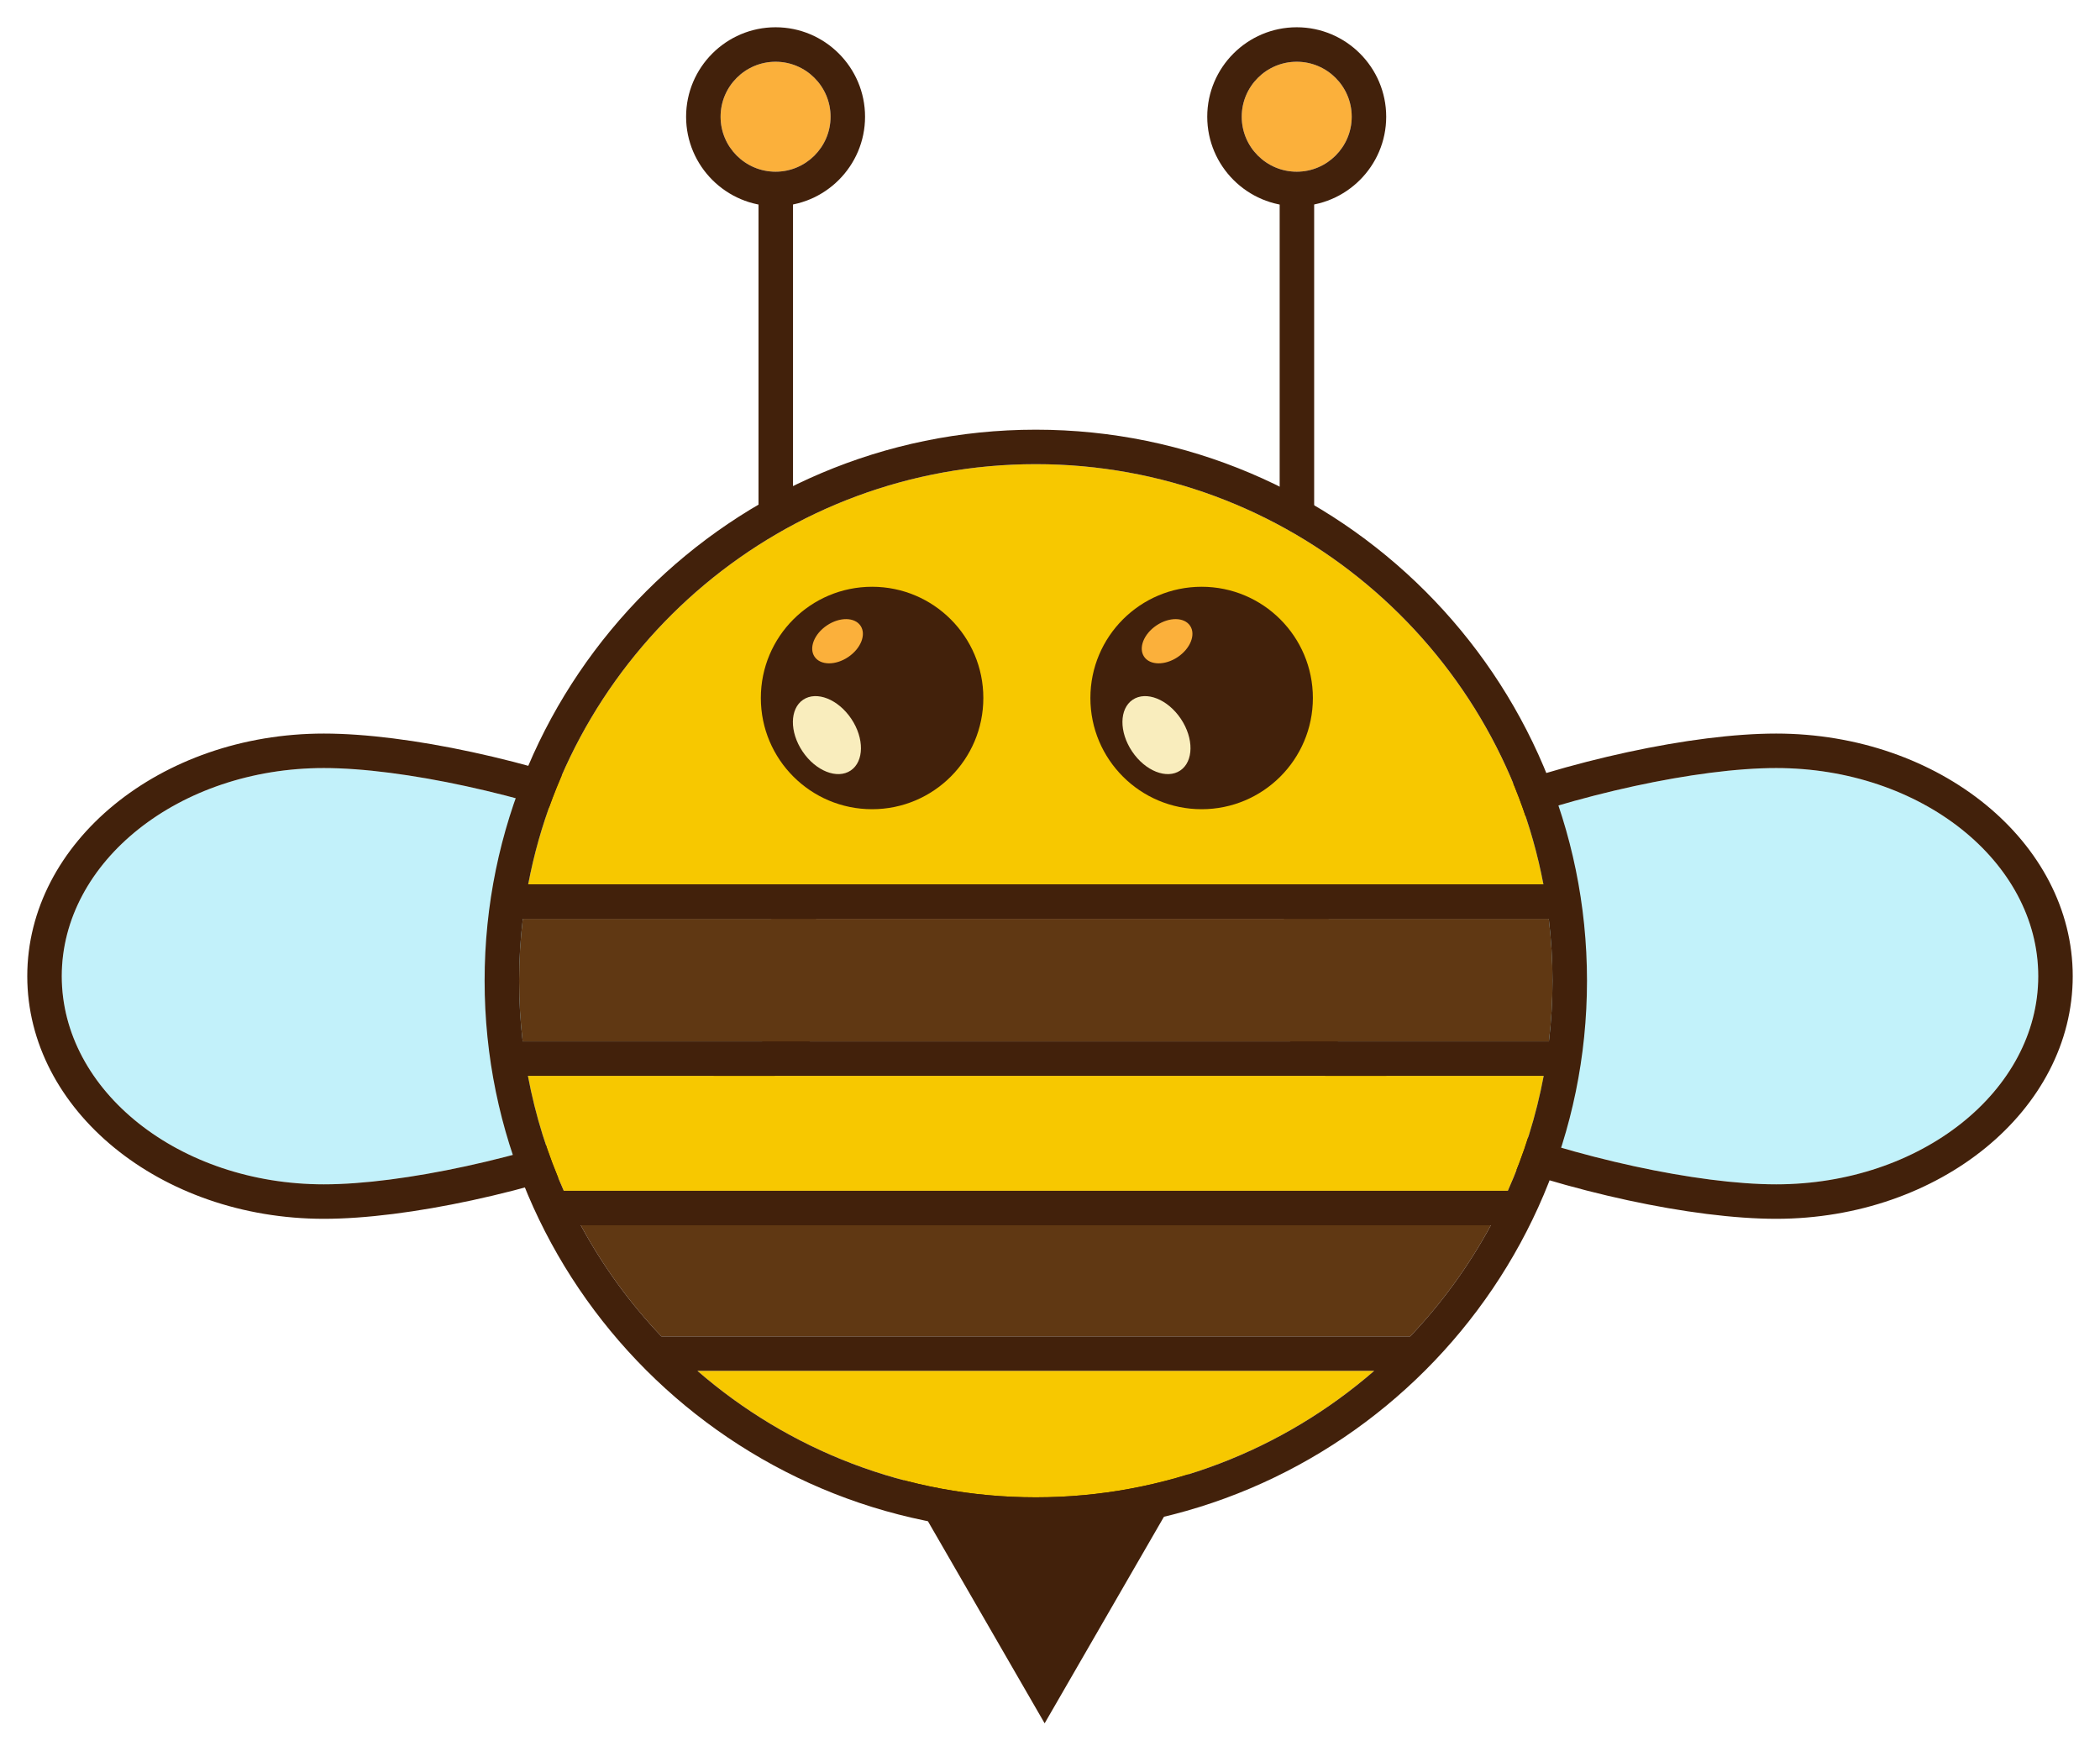
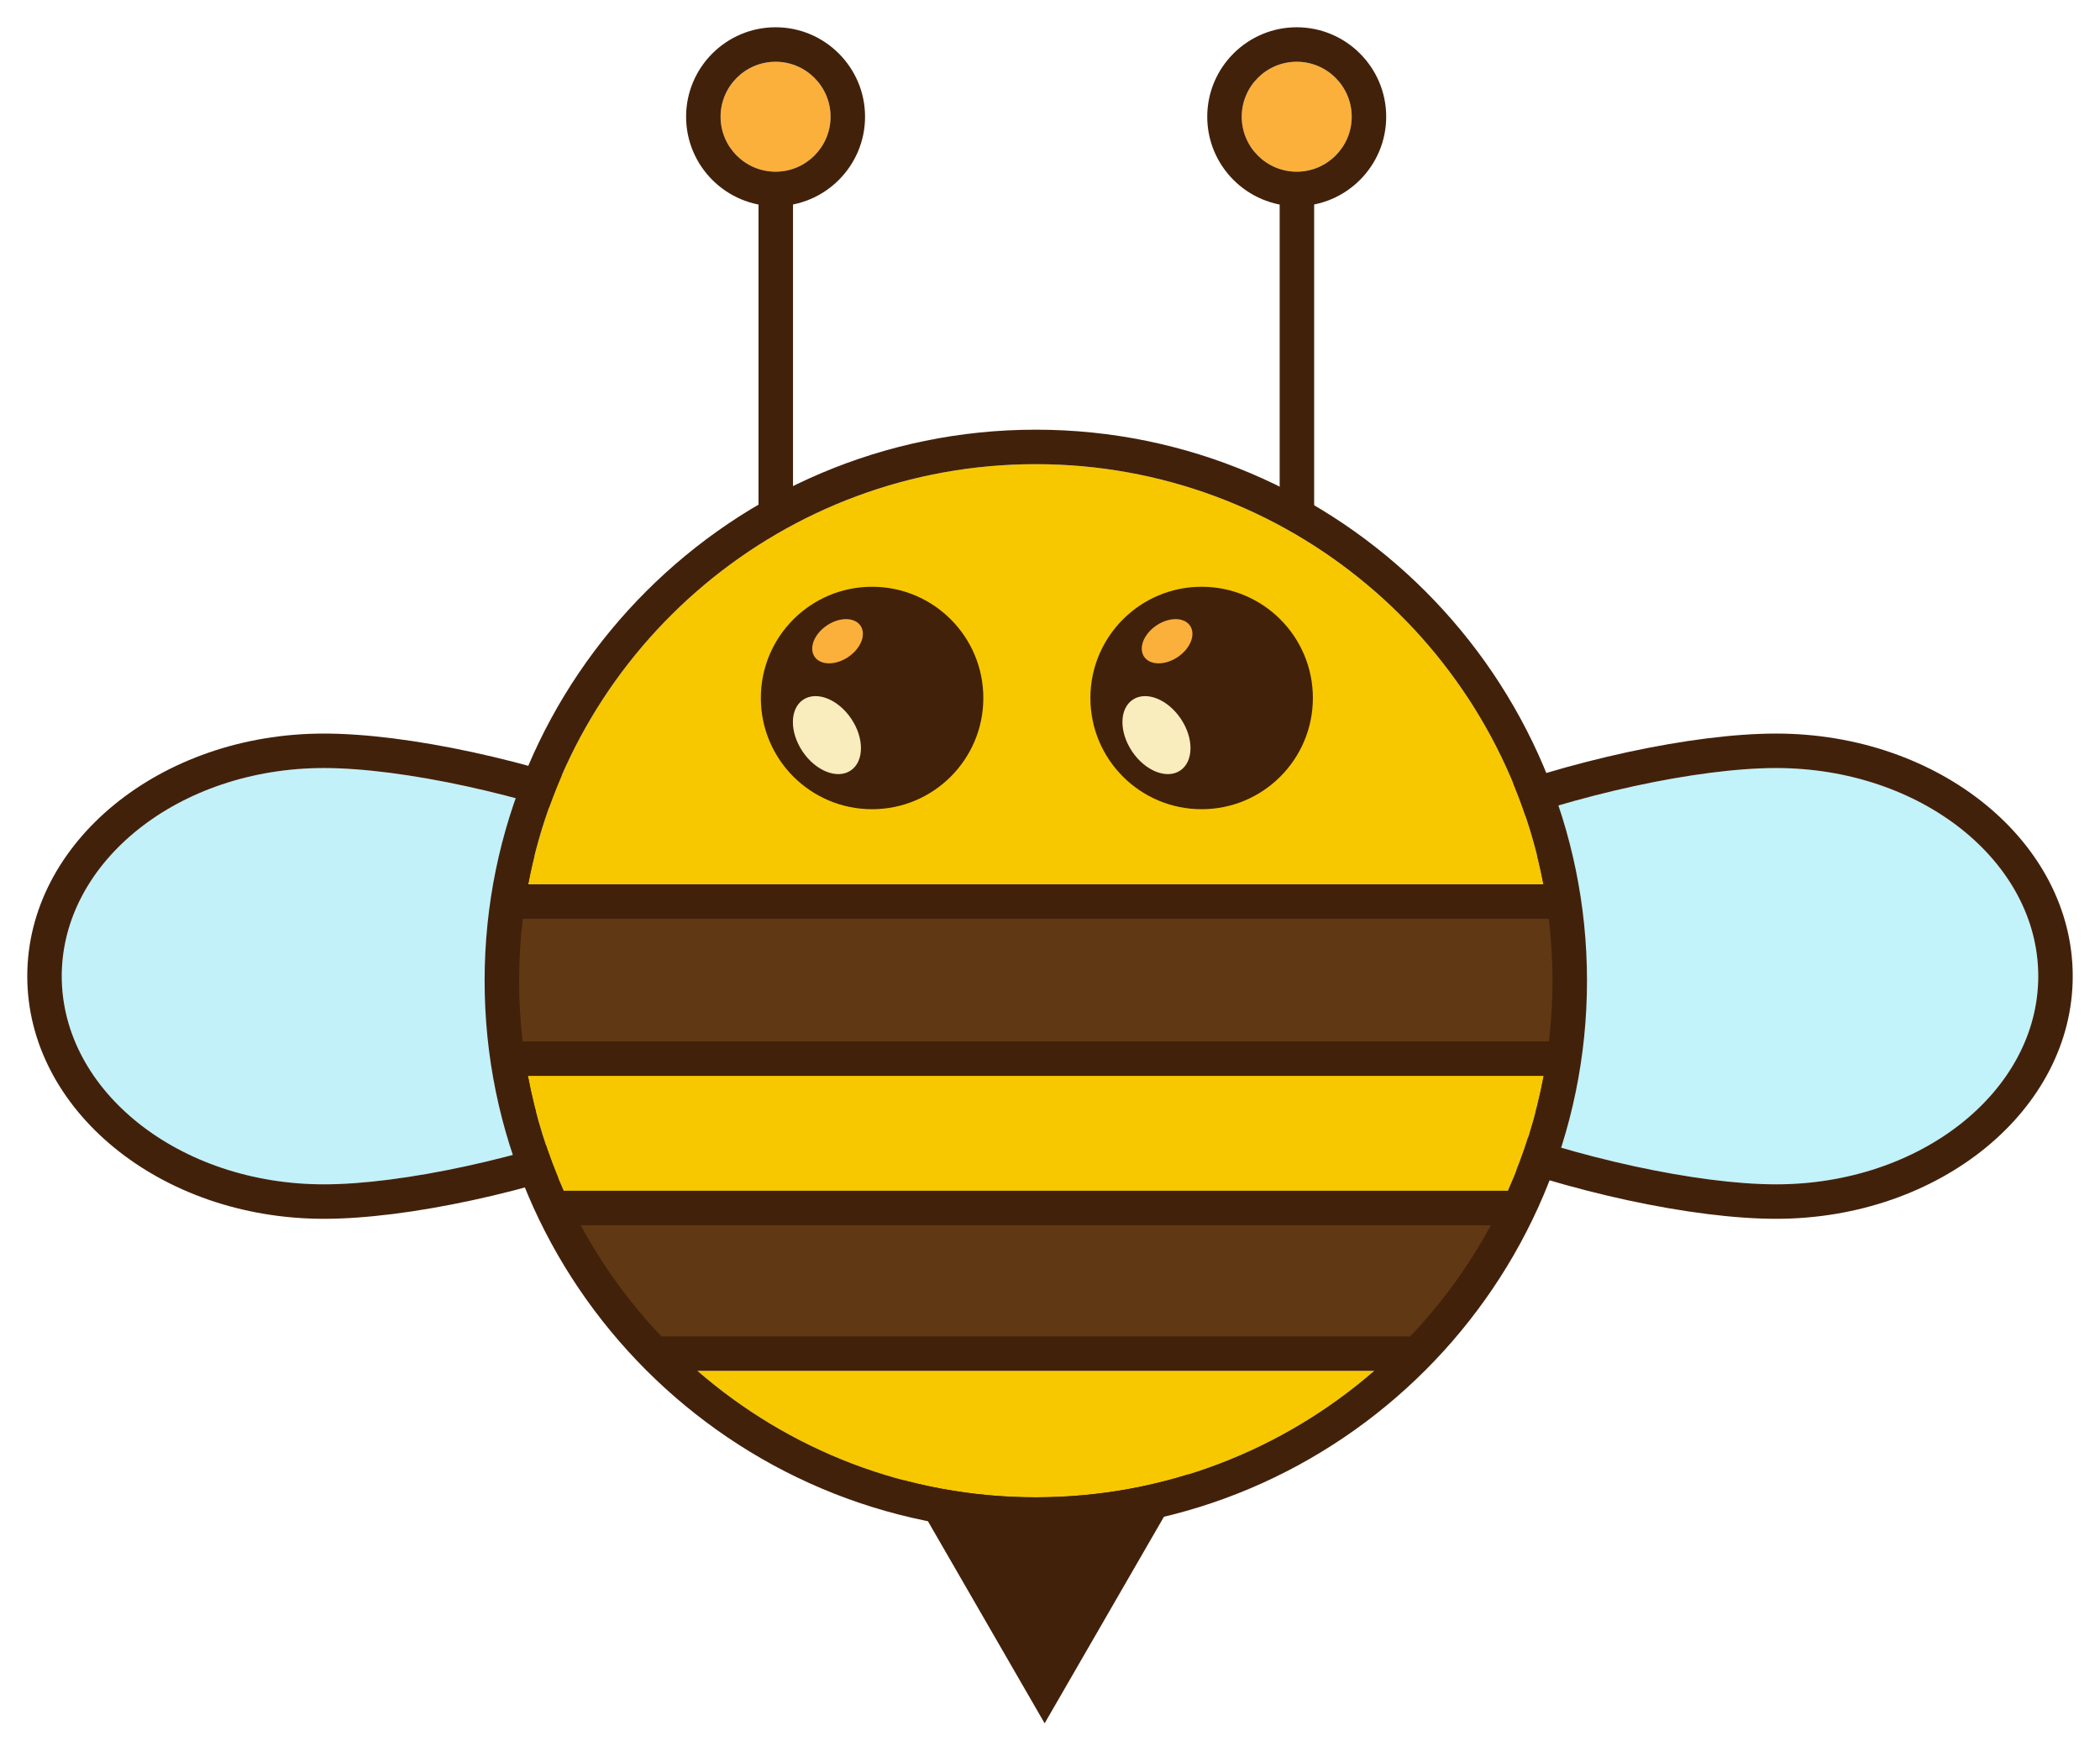
<svg xmlns="http://www.w3.org/2000/svg" viewBox="0 0 154 128.406" height="128.406" width="154" xml:space="preserve" id="svg2" version="1.1">
  <defs id="defs6">
    <clipPath id="clipPath20" clipPathUnits="userSpaceOnUse">
      <path id="path18" d="M 0,800 H 800 V 0 H 0 Z" />
    </clipPath>
    <clipPath id="clipPath160" clipPathUnits="userSpaceOnUse">
      <path id="path158" d="M 0,800 H 800 V 0 H 0 Z" />
    </clipPath>
  </defs>
  <g transform="matrix(1.333333,0,0,-1.333333,-493.7079,706.6424)" id="g10">
    <g id="g154" transform="translate(27.9661,8.474577)">
      <g clip-path="url(#clipPath160)" id="g156">
        <g id="g4688" transform="matrix(0.2107577,0,0,0.2107577,315.7482,373.5918)">
          <g id="g162" transform="translate(288.4702,484.4302)">
            <path d="m 0,0 c 29.55,-11.57 46.49,-25.2 46.49,-37.41 0,-12.21 -16.94,-25.84 -46.49,-37.41 -25.44,-9.96 -57.48,-16.92 -77.9,-16.92 -37.72,0 -68.4,24.37 -68.4,54.33 0,29.96 30.68,54.33 68.4,54.33 C -57.48,16.92 -25.44,9.96 0,0" style="fill:#92e7f6;fill-opacity:0.556;fill-rule:nonzero;stroke:none" id="path164" />
          </g>
          <g id="g166" transform="translate(334.96,447.02)">
            <path d="m 0,0 c 0,12.21 -16.94,25.84 -46.49,37.41 -25.44,9.96 -57.48,16.92 -77.9,16.92 -37.72,0 -68.4,-24.37 -68.4,-54.33 0,-29.96 30.68,-54.33 68.4,-54.33 20.42,0 52.46,6.96 77.9,16.92 C -16.94,-25.84 0,-12.21 0,0 M -43.21,45.79 C -19.39,36.46 9,20.95 9,0 9,-20.95 -19.39,-36.46 -43.21,-45.79 -70,-56.28 -102.63,-63.33 -124.39,-63.33 c -42.68,0 -77.4,28.41 -77.4,63.33 0,34.92 34.72,63.33 77.4,63.33 21.76,0 54.39,-7.05 81.18,-17.54" style="fill:#42210b;fill-opacity:1;fill-rule:nonzero;stroke:none" id="path168" />
          </g>
          <g id="g170" transform="translate(589.5703,501.3501)">
            <path d="m 0,0 c 37.71,0 68.39,-24.37 68.39,-54.33 0,-29.96 -30.68,-54.33 -68.39,-54.33 -20.431,0 -52.46,6.96 -77.91,16.92 -29.55,11.57 -46.49,25.2 -46.49,37.41 0,12.21 16.94,25.84 46.49,37.41 C -52.46,-6.96 -20.431,0 0,0" style="fill:#92e7f6;fill-opacity:0.557;fill-rule:nonzero;stroke:none" id="path172" />
          </g>
          <g id="g174" transform="translate(657.96,447.02)">
            <path d="m 0,0 c 0,29.96 -30.68,54.33 -68.39,54.33 -20.43,0 -52.46,-6.96 -77.91,-16.92 -29.55,-11.57 -46.49,-25.2 -46.49,-37.41 0,-12.21 16.94,-25.84 46.49,-37.41 25.45,-9.96 57.48,-16.92 77.91,-16.92 C -30.68,-54.33 0,-29.96 0,0 M -68.39,63.33 C -25.72,63.33 9,34.92 9,0 c 0,-34.92 -34.72,-63.33 -77.39,-63.33 -21.77,0 -54.4,7.05 -81.19,17.54 -23.82,9.33 -52.21,24.84 -52.21,45.79 0,20.95 28.39,36.46 52.21,45.79 26.79,10.49 59.42,17.54 81.19,17.54" style="fill:#42210b;fill-opacity:1;fill-rule:nonzero;stroke:none" id="path176" />
          </g>
          <g id="g178" transform="translate(441.9678,327)">
            <path d="M 0,0 -43.301,-75 -86.603,0 Z" style="fill:#42210b;fill-opacity:1;fill-rule:nonzero;stroke:none" id="path180" />
          </g>
-           <g id="g182" transform="translate(277.6099,382)">
-             <path d="m 0,0 h 237.5 c -5.72,-10.59 -12.81,-20.34 -21.04,-29 H 21.04 C 12.81,-20.34 5.72,-10.59 0,0" style="fill:#603813;fill-opacity:1;fill-rule:nonzero;stroke:none" id="path184" />
+           <g id="g182" transform="matrix(1.034267,0,0,1.58915,273.675,395.2436)">
+             <path d="M -2.513,2.262 H 239.511 C 233.682,-9.888 226.457,-21.075 218.07,-31.011 H 18.928 C 10.541,-21.075 3.316,-9.888 -2.513,2.262" style="fill:#603813;fill-opacity:1;fill-rule:nonzero;stroke:none;stroke-width:1.081" id="path184" />
          </g>
-           <g id="g186" transform="translate(531.2002,445.8301)">
-             <path d="M 0,0 C 0,-5.36 -0.32,-10.64 -0.931,-15.83 H -268.75 c -0.61,5.19 -0.93,10.47 -0.93,15.83 0,5.47 0.34,10.87 0.97,16.17 H -0.97 C -0.34,10.87 0,5.47 0,0" style="fill:#603813;fill-opacity:1;fill-rule:nonzero;stroke:none" id="path188" />
+           <g id="g186" transform="matrix(1.015681,0,0,1.890749,533.4423,444.911)">
+             <path d="M 1.257,-0.143 C 1.257,-6.05 0.933,-11.869 0.316,-17.589 H -270.248 c -0.616,5.72 -0.94,11.539 -0.94,17.446 0,6.028 0.343,11.98 0.98,17.821 H 0.277 C 0.913,11.837 1.257,5.885 1.257,-0.143" style="fill:#603813;fill-opacity:1;fill-rule:nonzero;stroke:none;stroke-width:1.055" id="path188" />
          </g>
          <g id="g190" transform="translate(308.0601,344)">
            <path d="M 0,0 H 176.6 C 152.92,-20.56 122.04,-33.01 88.3,-33.01 54.56,-33.01 23.68,-20.56 0,0" style="fill:#f7c800;fill-opacity:1;fill-rule:nonzero;stroke:none" id="path192" />
          </g>
          <g id="g194" transform="translate(263.8198,421)">
            <path d="m 0,0 h 265.081 c -1.96,-10.47 -5.131,-20.52 -9.361,-30 H 9.36 C 5.13,-20.52 1.96,-10.47 0,0" style="fill:#f7c800;fill-opacity:1;fill-rule:nonzero;stroke:none" id="path196" />
          </g>
          <g id="g198" transform="translate(528.8301,471)">
            <path d="m 0,0 h -264.94 c 11.82,62.36 66.72,109.67 132.47,109.67 C -66.72,109.67 -11.82,62.36 0,0" style="fill:#f7c800;fill-opacity:1;fill-rule:nonzero;stroke:none" id="path200" />
          </g>
          <g id="g202" transform="translate(484.6602,344)">
            <path d="m 0,0 h -176.6 c 23.68,-20.56 54.56,-33.01 88.3,-33.01 33.739,0 64.62,12.45 88.3,33.01 m 30.45,38 h -237.5 c 5.72,-10.59 12.81,-20.34 21.04,-29 H 9.41 c 8.23,8.66 15.319,18.41 21.04,29 m -251.22,89 H 44.17 C 32.35,189.36 -22.55,236.67 -88.3,236.67 -154.05,236.67 -208.95,189.36 -220.77,127 M 44.24,77 h -265.08 c 1.96,-10.47 5.13,-20.52 9.36,-30 H 34.88 c 4.229,9.48 7.4,19.53 9.36,30 m 1.369,9 c 0.611,5.19 0.931,10.47 0.931,15.83 0,5.47 -0.34,10.87 -0.97,16.17 h -267.74 c -0.63,-5.3 -0.97,-10.7 -0.97,-16.17 0,-5.36 0.32,-10.64 0.93,-15.83 z M -88.3,245.67 c 79.31,0 143.84,-64.53 143.84,-143.84 0,-79.32 -64.53,-143.84 -143.84,-143.84 -79.31,0 -143.84,64.52 -143.84,143.84 0,79.31 64.53,143.84 143.84,143.84" style="fill:#42210b;fill-opacity:1;fill-rule:nonzero;stroke:none" id="path204" />
          </g>
          <g id="g206" transform="translate(468.667,519.6357)">
            <path d="m 0,0 c 0,-16.033 -12.998,-29.031 -29.031,-29.031 -16.033,0 -29.031,12.998 -29.031,29.031 0,16.034 12.998,29.031 29.031,29.031 C -12.998,29.031 0,16.034 0,0" style="fill:#42210b;fill-opacity:1;fill-rule:nonzero;stroke:none" id="path208" />
          </g>
          <g id="g210" transform="translate(434.2031,514.2129)">
            <path d="m 0,0 c 3.428,-5.103 3.36,-11.15 -0.149,-13.507 -3.509,-2.357 -9.132,-0.131 -12.56,4.972 -3.427,5.102 -3.359,11.149 0.15,13.506 C -9.05,7.328 -3.427,5.103 0,0" style="fill:#f9edbd;fill-opacity:1;fill-rule:nonzero;stroke:none" id="path212" />
          </g>
          <g id="g214" transform="translate(433.3975,530.3213)">
            <path d="m 0,0 c -3.316,-2.227 -7.246,-2.183 -8.777,0.098 -1.532,2.28 -0.085,5.934 3.23,8.161 3.316,2.227 7.245,2.183 8.777,-0.097 C 4.762,5.881 3.315,2.227 0,0" style="fill:#fbb03b;fill-opacity:1;fill-rule:nonzero;stroke:none" id="path216" />
          </g>
          <g id="g218" transform="translate(382.6665,519.6357)">
            <path d="m 0,0 c 0,-16.033 -12.998,-29.031 -29.031,-29.031 -16.033,0 -29.031,12.998 -29.031,29.031 0,16.034 12.998,29.031 29.031,29.031 C -12.998,29.031 0,16.034 0,0" style="fill:#42210b;fill-opacity:1;fill-rule:nonzero;stroke:none" id="path220" />
          </g>
          <g id="g222" transform="translate(348.2036,514.2129)">
            <path d="m 0,0 c 3.427,-5.103 3.36,-11.15 -0.149,-13.507 -3.51,-2.357 -9.133,-0.131 -12.56,4.972 -3.427,5.102 -3.36,11.149 0.149,13.506 C -9.05,7.328 -3.427,5.103 0,0" style="fill:#f9edbd;fill-opacity:1;fill-rule:nonzero;stroke:none" id="path224" />
          </g>
          <g id="g226" transform="translate(347.397,530.3213)">
            <path d="m 0,0 c -3.315,-2.227 -7.245,-2.183 -8.777,0.098 -1.532,2.28 -0.085,5.934 3.231,8.161 3.316,2.227 7.245,2.183 8.777,-0.097 C 4.762,5.881 3.316,2.227 0,0" style="fill:#fbb03b;fill-opacity:1;fill-rule:nonzero;stroke:none" id="path228" />
          </g>
          <path d="m 333,566 h -9 v 87 h 9 z" style="fill:#42210b;fill-opacity:1;fill-rule:nonzero;stroke:none" id="path230" />
          <path d="m 469,566 h -9 v 87 h 9 z" style="fill:#42210b;fill-opacity:1;fill-rule:nonzero;stroke:none" id="path232" />
          <g id="g234" transform="translate(328.4502,685.71)">
            <path d="M 0,0 C 7.91,0 14.35,-6.44 14.35,-14.35 14.35,-22.26 7.91,-28.7 0,-28.7 c -7.91,0 -14.35,6.44 -14.35,14.35 C -14.35,-6.44 -7.91,0 0,0" style="fill:#fbb03b;fill-opacity:1;fill-rule:nonzero;stroke:none" id="path236" />
          </g>
          <g id="g238" transform="translate(464.4502,685.71)">
            <path d="M 0,0 C 7.91,0 14.35,-6.44 14.35,-14.35 14.35,-22.26 7.91,-28.7 0,-28.7 c -7.91,0 -14.351,6.44 -14.351,14.35 C -14.351,-6.44 -7.91,0 0,0" style="fill:#fbb03b;fill-opacity:1;fill-rule:nonzero;stroke:none" id="path240" />
          </g>
          <g id="g242" transform="translate(478.7998,671.3599)">
            <path d="M 0,0 C 0,7.91 -6.439,14.35 -14.35,14.35 -22.26,14.35 -28.7,7.91 -28.7,0 c 0,-7.91 6.44,-14.35 14.35,-14.35 C -6.439,-14.35 0,-7.91 0,0 M -14.35,23.35 C -1.479,23.35 9,12.87 9,0 9,-12.87 -1.479,-23.35 -14.35,-23.35 c -12.87,0 -23.35,10.48 -23.35,23.35 0,12.87 10.48,23.35 23.35,23.35" style="fill:#42210b;fill-opacity:1;fill-rule:nonzero;stroke:none" id="path244" />
          </g>
          <g id="g246" transform="translate(342.7998,671.3599)">
            <path d="M 0,0 C 0,7.91 -6.44,14.35 -14.35,14.35 -22.26,14.35 -28.7,7.91 -28.7,0 c 0,-7.91 6.44,-14.35 14.35,-14.35 C -6.44,-14.35 0,-7.91 0,0 M -14.35,23.35 C -1.48,23.35 9,12.87 9,0 9,-12.87 -1.48,-23.35 -14.35,-23.35 c -12.87,0 -23.35,10.48 -23.35,23.35 0,12.87 10.48,23.35 23.35,23.35" style="fill:#42210b;fill-opacity:1;fill-rule:nonzero;stroke:none" id="path248" />
          </g>
        </g>
      </g>
    </g>
  </g>
</svg>
